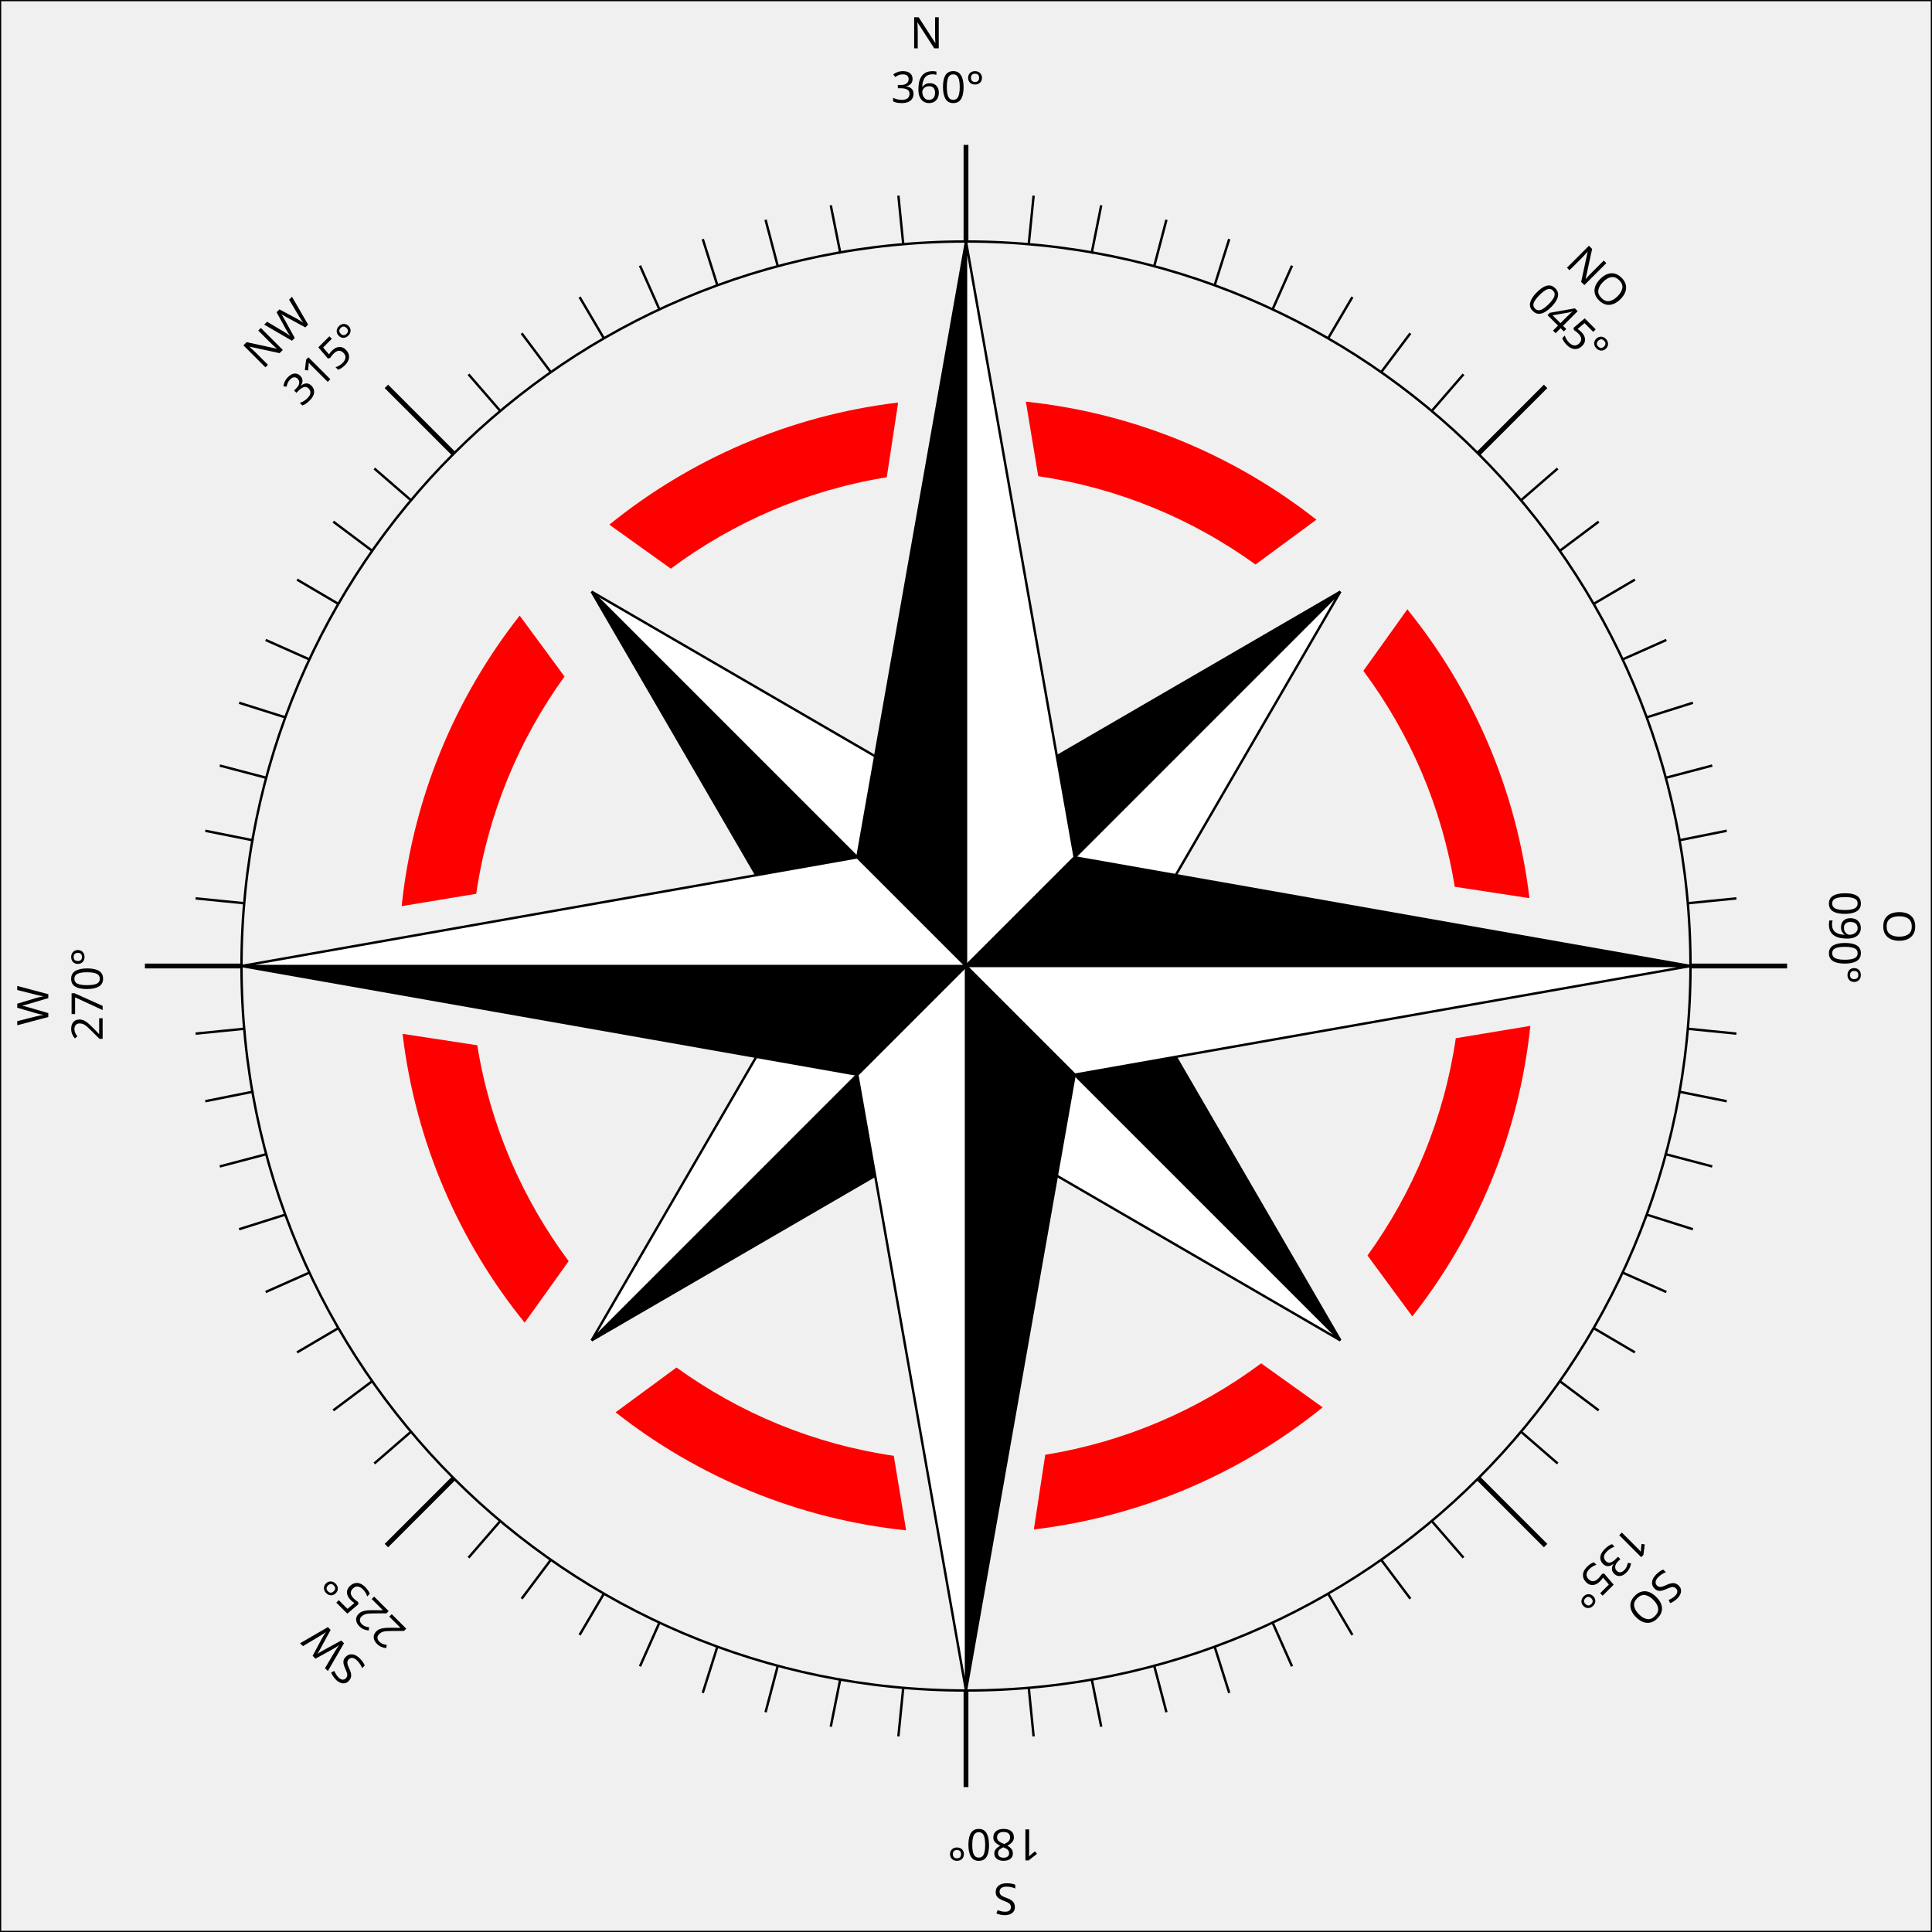
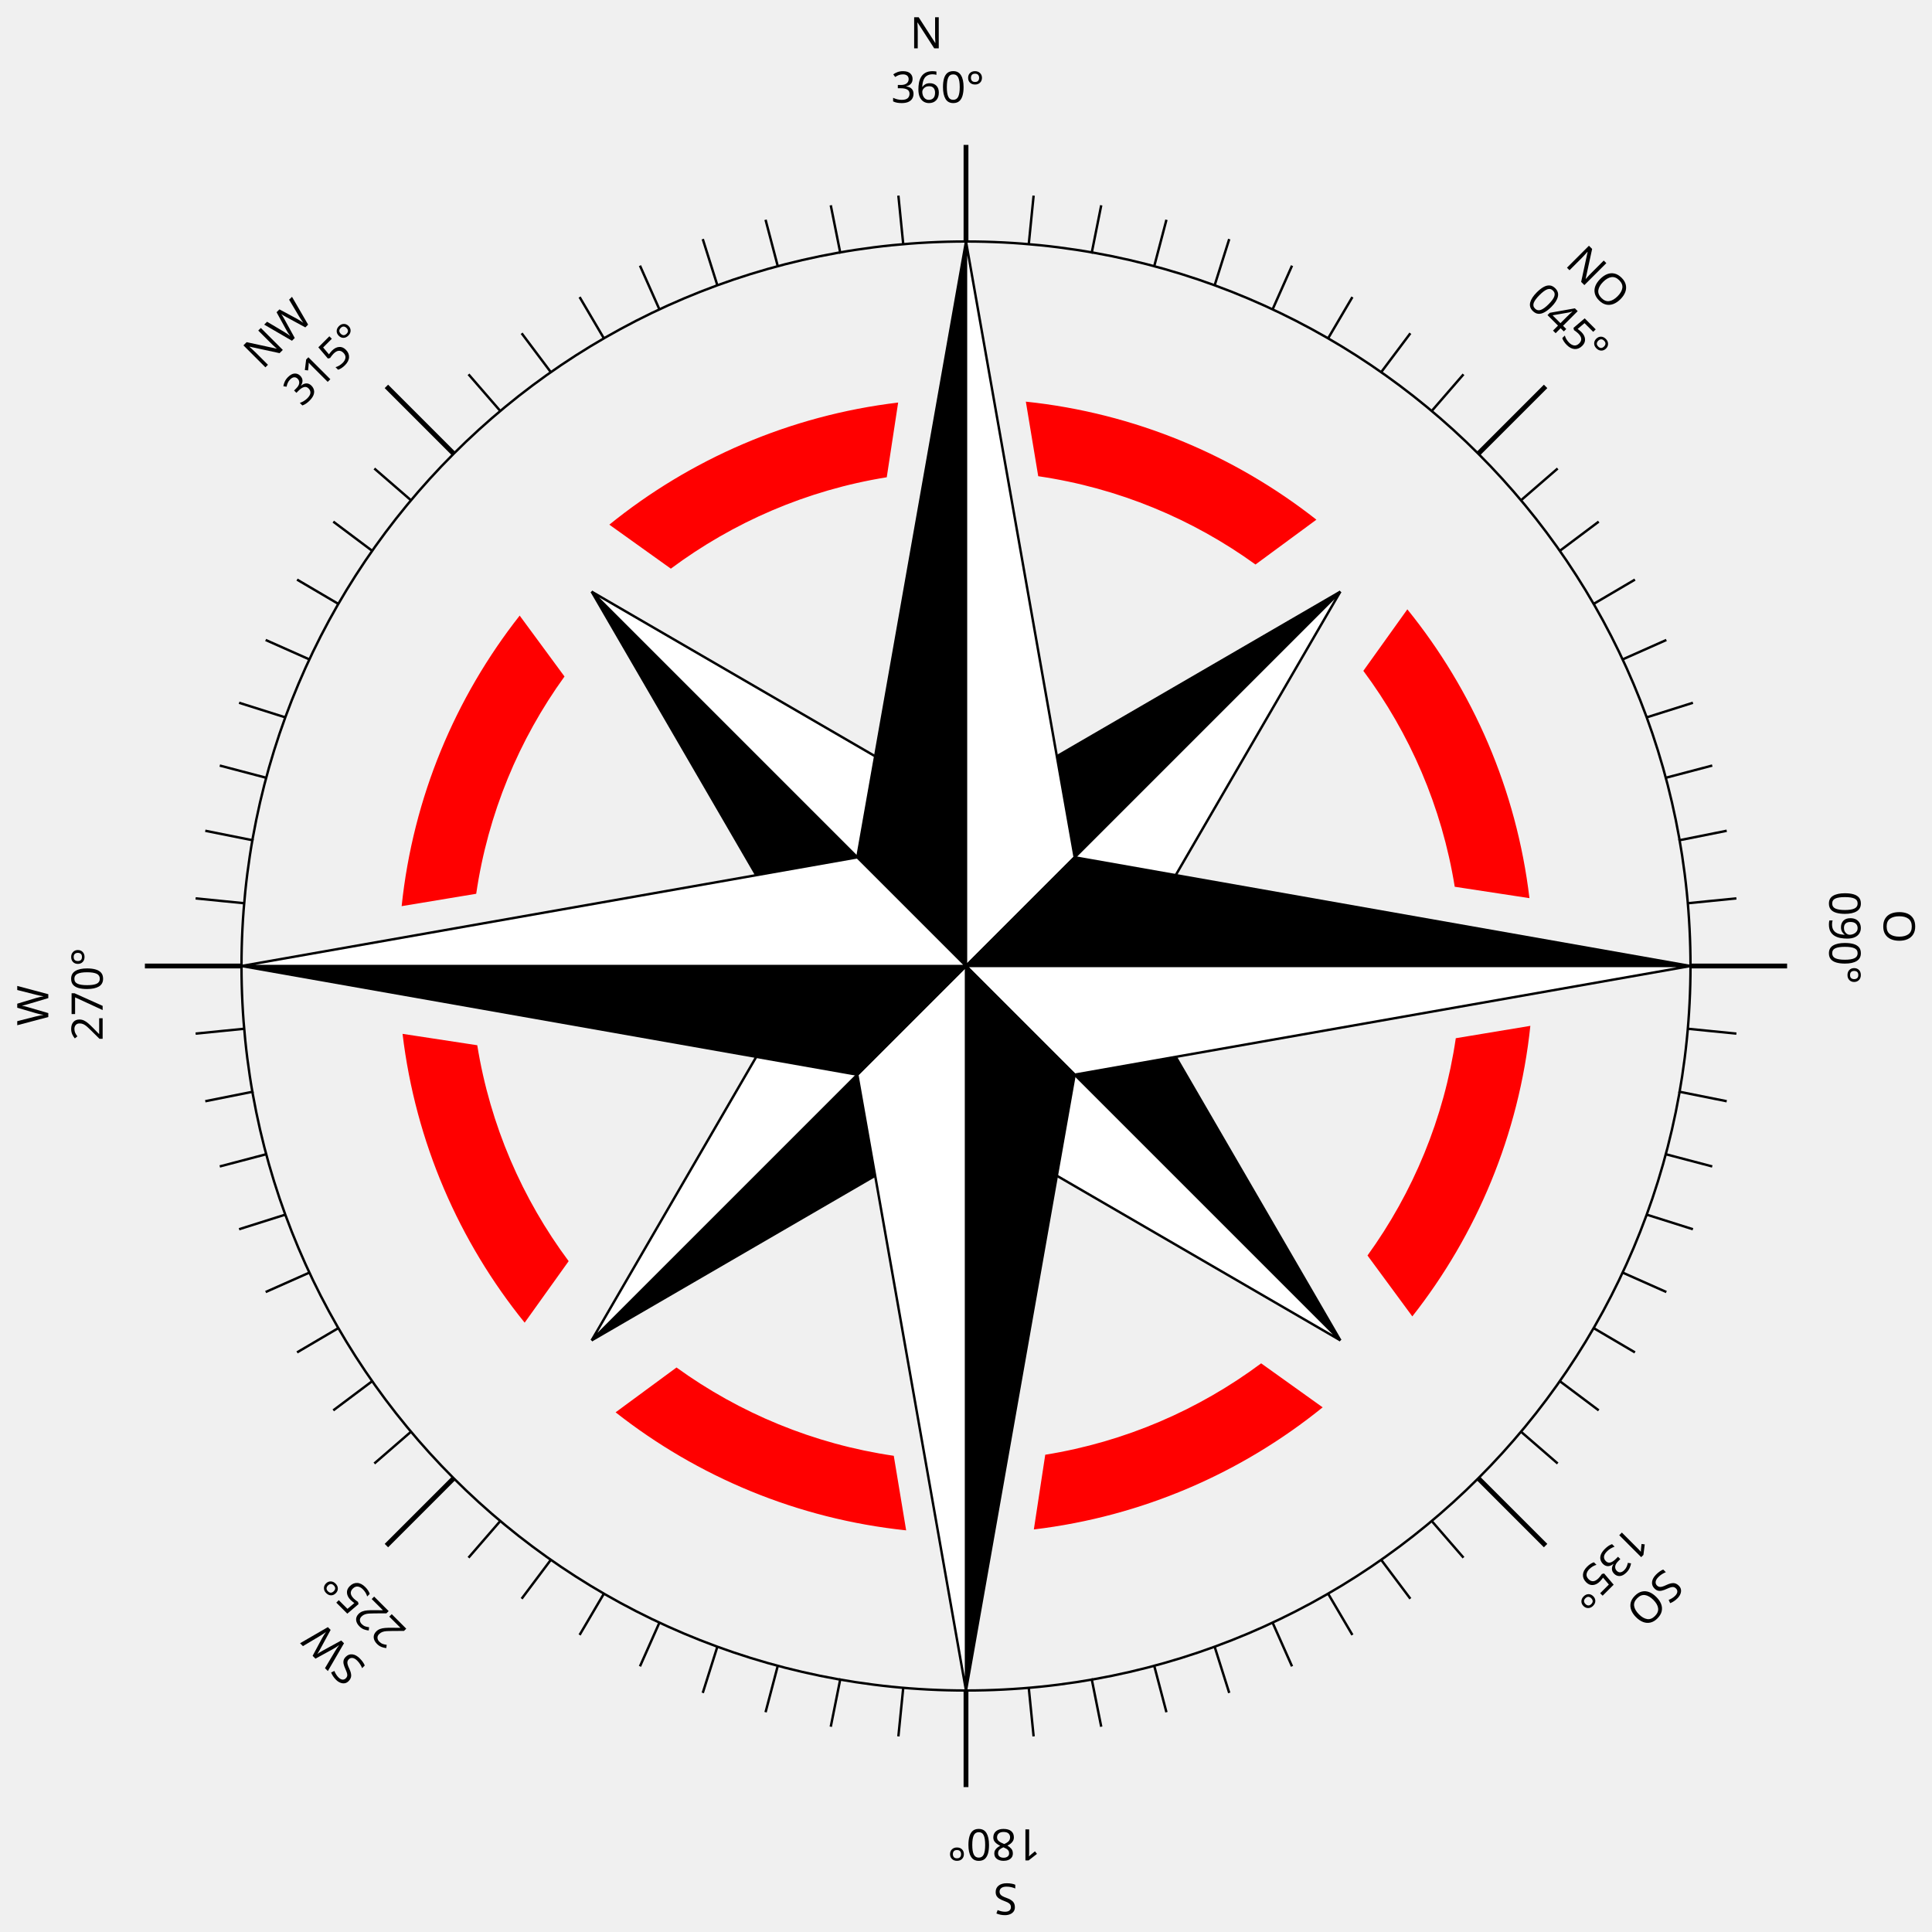
<svg xmlns="http://www.w3.org/2000/svg" version="1.0" width="800" height="800" id="windrose">
  <defs id="defs4" />
-   <g id="kreisebene">
-     <rect width="800" height="800" x="0" y="0" style="fill:none;stroke:#000000" id="rahmen" />
-     <path d="M 700 400 A 300 300 0 1 1  100,400 A 300 300 0 1 1  700 400 z" style="fill:none;stroke:#000000" id="kreis" />
-     <path d="M 612,188 L 640,160" style="fill:none;stroke:#000000;stroke-width:2" id="linie045" />
-     <path d="M 740,400 L 700,400" style="fill:none;stroke:#000000;stroke-width:2" id="linie090" />
-     <path d="M 612,612 L 640,640" style="fill:none;stroke:#000000;stroke-width:2" id="linie135" />
-     <path d="M 400,740 L 400,700" style="fill:none;stroke:#000000;stroke-width:2" id="linie180" />
-     <path d="M 188,612 L 160,640" style="fill:none;stroke:#000000;stroke-width:2" id="linie225" />
-     <path d="M 60,400 L 100,400" style="fill:none;stroke:#000000;stroke-width:2" id="linie270" />
-     <path d="M 188,188 L 160,160" style="fill:none;stroke:#000000;stroke-width:2" id="linie315" />
-     <path d="M 400,60 L 400,100" style="fill:none;stroke:#000000;stroke-width:2" id="linie360" />
-     <path d="M 426,101 L 428,81" style="fill:none;stroke:#000000;stroke-width:1;stroke-opacity:1" id="linie005" />
-     <path d="M 452,105 L 456,85" style="fill:none;stroke:#000000;stroke-width:1;stroke-opacity:1" id="linie010" />
-     <path d="M 478,110 L 483,91" style="fill:none;stroke:#000000;stroke-width:1;stroke-opacity:1" id="linie015" />
-     <path d="M 503,118 L 509,99" style="fill:none;stroke:#000000;stroke-width:1;stroke-opacity:1" id="linie020" />
-     <path d="M 527,128 L 535,110" style="fill:none;stroke:#000000;stroke-width:1;stroke-opacity:1" id="linie025" />
-     <path d="M 550,140 L 560,123" style="fill:none;stroke:#000000;stroke-width:1;stroke-opacity:1" id="linie030" />
-     <path d="M 572,154 L 584,138" style="fill:none;stroke:#000000;stroke-width:1;stroke-opacity:1" id="linie035" />
-     <path d="M 593,170 L 606,155" style="fill:none;stroke:#000000;stroke-width:1;stroke-opacity:1" id="linie040" />
-     <path d="M 630,207 L 645,194" style="fill:none;stroke:#000000;stroke-width:1;stroke-opacity:1" id="linie050" />
-     <path d="M 646,228 L 662,216" style="fill:none;stroke:#000000;stroke-width:1;stroke-opacity:1" id="linie055" />
-     <path d="M 660,250 L 677,240" style="fill:none;stroke:#000000;stroke-width:1;stroke-opacity:1" id="linie060" />
-     <path d="M 672,273 L 690,265" style="fill:none;stroke:#000000;stroke-width:1;stroke-opacity:1" id="linie065" />
-     <path d="M 682,297 L 701,291" style="fill:none;stroke:#000000;stroke-width:1;stroke-opacity:1" id="linie070" />
-     <path d="M 690,322 L 709,317" style="fill:none;stroke:#000000;stroke-width:1;stroke-opacity:1" id="linie075" />
-     <path d="M 695,348 L 715,344" style="fill:none;stroke:#000000;stroke-width:1;stroke-opacity:1" id="linie080" />
-     <path d="M 699,374 L 719,372" style="fill:none;stroke:#000000;stroke-width:1;stroke-opacity:1" id="linie085" />
-     <path d="M 699,426 L 719,428" style="fill:none;stroke:#000000;stroke-width:1;stroke-opacity:1" id="linie095" />
-     <path d="M 695,452 L 715,456" style="fill:none;stroke:#000000;stroke-width:1;stroke-opacity:1" id="linie100" />
-     <path d="M 690,478 L 709,483" style="fill:none;stroke:#000000;stroke-width:1;stroke-opacity:1" id="linie105" />
-     <path d="M 682,503 L 701,509" style="fill:none;stroke:#000000;stroke-width:1;stroke-opacity:1" id="linie110" />
-     <path d="M 672,527 L 690,535" style="fill:none;stroke:#000000;stroke-width:1;stroke-opacity:1" id="linie115" />
-     <path d="M 660,550 L 677,560" style="fill:none;stroke:#000000;stroke-width:1;stroke-opacity:1" id="linie120" />
-     <path d="M 646,572 L 662,584" style="fill:none;stroke:#000000;stroke-width:1;stroke-opacity:1" id="linie125" />
-     <path d="M 630,593 L 645,606" style="fill:none;stroke:#000000;stroke-width:1;stroke-opacity:1" id="linie130" />
-     <path d="M 593,630 L 606,645" style="fill:none;stroke:#000000;stroke-width:1;stroke-opacity:1" id="linie140" />
-     <path d="M 572,646 L 584,662" style="fill:none;stroke:#000000;stroke-width:1;stroke-opacity:1" id="linie145" />
-     <path d="M 550,660 L 560,677" style="fill:none;stroke:#000000;stroke-width:1;stroke-opacity:1" id="linie150" />
-     <path d="M 527,672 L 535,690" style="fill:none;stroke:#000000;stroke-width:1;stroke-opacity:1" id="linie155" />
-     <path d="M 503,682 L 509,701" style="fill:none;stroke:#000000;stroke-width:1;stroke-opacity:1" id="linie160" />
-     <path d="M 478,690 L 483,709" style="fill:none;stroke:#000000;stroke-width:1;stroke-opacity:1" id="linie165" />
-     <path d="M 452,695 L 456,715" style="fill:none;stroke:#000000;stroke-width:1;stroke-opacity:1" id="linie170" />
-     <path d="M 426,699 L 428,719" style="fill:none;stroke:#000000;stroke-width:1;stroke-opacity:1" id="linie175" />
-     <path d="M 374,699 L 372,719" style="fill:none;stroke:#000000;stroke-width:1;stroke-opacity:1" id="linie185" />
-     <path d="M 348,695 L 344,715" style="fill:none;stroke:#000000;stroke-width:1;stroke-opacity:1" id="linie190" />
-     <path d="M 322,690 L 317,709" style="fill:none;stroke:#000000;stroke-width:1;stroke-opacity:1" id="linie195" />
-     <path d="M 297,682 L 291,701" style="fill:none;stroke:#000000;stroke-width:1;stroke-opacity:1" id="linie200" />
-     <path d="M 273,672 L 265,690" style="fill:none;stroke:#000000;stroke-width:1;stroke-opacity:1" id="linie205" />
-     <path d="M 250,660 L 240,677" style="fill:none;stroke:#000000;stroke-width:1;stroke-opacity:1" id="linie210" />
-     <path d="M 228,646 L 216,662" style="fill:none;stroke:#000000;stroke-width:1;stroke-opacity:1" id="linie215" />
-     <path d="M 207,630 L 194,645" style="fill:none;stroke:#000000;stroke-width:1;stroke-opacity:1" id="linie220" />
-     <path d="M 170,593 L 155,606" style="fill:none;stroke:#000000;stroke-width:1;stroke-opacity:1" id="linie230" />
-     <path d="M 154,572 L 138,584" style="fill:none;stroke:#000000;stroke-width:1;stroke-opacity:1" id="linie235" />
-     <path d="M 140,550 L 123,560" style="fill:none;stroke:#000000;stroke-width:1;stroke-opacity:1" id="linie240" />
-     <path d="M 128,527 L 110,535" style="fill:none;stroke:#000000;stroke-width:1;stroke-opacity:1" id="linie245" />
-     <path d="M 118,503 L 99,509" style="fill:none;stroke:#000000;stroke-width:1;stroke-opacity:1" id="linie250" />
-     <path d="M 110,478 L 91,483" style="fill:none;stroke:#000000;stroke-width:1;stroke-opacity:1" id="linie255" />
-     <path d="M 105,452 L 85,456" style="fill:none;stroke:#000000;stroke-width:1;stroke-opacity:1" id="linie260" />
-     <path d="M 101,426 L 81,428" style="fill:none;stroke:#000000;stroke-width:1;stroke-opacity:1" id="linie265" />
-     <path d="M 101,374 L 81,372" style="fill:none;stroke:#000000;stroke-width:1;stroke-opacity:1" id="linie275" />
-     <path d="M 105,348 L 85,344" style="fill:none;stroke:#000000;stroke-width:1;stroke-opacity:1" id="linie280" />
-     <path d="M 110,322 L 91,317" style="fill:none;stroke:#000000;stroke-width:1;stroke-opacity:1" id="linie285" />
-     <path d="M 118,297 L 99,291" style="fill:none;stroke:#000000;stroke-width:1;stroke-opacity:1" id="linie290" />
-     <path d="M 128,273 L 110,265" style="fill:none;stroke:#000000;stroke-width:1;stroke-opacity:1" id="linie295" />
-     <path d="M 140,250 L 123,240" style="fill:none;stroke:#000000;stroke-width:1;stroke-opacity:1" id="linie300" />
-     <path d="M 154,228 L 138,216" style="fill:none;stroke:#000000;stroke-width:1;stroke-opacity:1" id="linie305" />
-     <path d="M 170,207 L 155,194" style="fill:none;stroke:#000000;stroke-width:1;stroke-opacity:1" id="linie310" />
-     <path d="M 207,170 L 194,155" style="fill:none;stroke:#000000;stroke-width:1;stroke-opacity:1" id="linie320" />
-     <path d="M 228,154 L 216,138" style="fill:none;stroke:#000000;stroke-width:1;stroke-opacity:1" id="linie325" />
-     <path d="M 250,140 L 240,123" style="fill:none;stroke:#000000;stroke-width:1;stroke-opacity:1" id="linie330" />
-     <path d="M 273,128 L 265,110" style="fill:none;stroke:#000000;stroke-width:1;stroke-opacity:1" id="linie335" />
-     <path d="M 297,118 L 291,99" style="fill:none;stroke:#000000;stroke-width:1;stroke-opacity:1" id="linie340" />
-     <path d="M 322,110 L 317,91" style="fill:none;stroke:#000000;stroke-width:1;stroke-opacity:1" id="linie345" />
-     <path d="M 348,105 L 344,85" style="fill:none;stroke:#000000;stroke-width:1;stroke-opacity:1" id="linie350" />
-     <path d="M 374,101 L 372,81" style="fill:none;stroke:#000000;stroke-width:1;stroke-opacity:1" id="linie355" />
-   </g>
+   <path id="kreis" style="fill:none;stroke:#000000" d="m 700,400 a 300,300 0 0 1 -600,0 300,300 0 1 1 600,0 z" />
+   <path id="linie045" style="fill:none;stroke:#000000;stroke-width:2" d="m 612,188 28,-28" />
+   <path id="linie090" style="fill:none;stroke:#000000;stroke-width:2" d="m 740,400 -40,0" />
+   <path id="linie135" style="fill:none;stroke:#000000;stroke-width:2" d="m 612,612 28,28" />
+   <path id="linie180" style="fill:none;stroke:#000000;stroke-width:2" d="m 400,740 0,-40" />
+   <path id="linie225" style="fill:none;stroke:#000000;stroke-width:2" d="m 188,612 -28,28" />
+   <path id="linie270" style="fill:none;stroke:#000000;stroke-width:2" d="m 60,400 40,0" />
+   <path id="linie315" style="fill:none;stroke:#000000;stroke-width:2" d="M 188,188 160,160" />
+   <path id="linie360" style="fill:none;stroke:#000000;stroke-width:2" d="m 400,60 0,40" />
+   <path id="linie005" style="fill:none;stroke:#000000;stroke-width:1;stroke-opacity:1" d="m 426,101 2,-20" />
+   <path id="linie010" style="fill:none;stroke:#000000;stroke-width:1;stroke-opacity:1" d="m 452,105 4,-20" />
+   <path id="linie015" style="fill:none;stroke:#000000;stroke-width:1;stroke-opacity:1" d="m 478,110 5,-19" />
+   <path id="linie020" style="fill:none;stroke:#000000;stroke-width:1;stroke-opacity:1" d="m 503,118 6,-19" />
+   <path id="linie025" style="fill:none;stroke:#000000;stroke-width:1;stroke-opacity:1" d="m 527,128 8,-18" />
+   <path id="linie030" style="fill:none;stroke:#000000;stroke-width:1;stroke-opacity:1" d="m 550,140 10,-17" />
+   <path id="linie035" style="fill:none;stroke:#000000;stroke-width:1;stroke-opacity:1" d="m 572,154 12,-16" />
+   <path id="linie040" style="fill:none;stroke:#000000;stroke-width:1;stroke-opacity:1" d="m 593,170 13,-15" />
+   <path id="linie050" style="fill:none;stroke:#000000;stroke-width:1;stroke-opacity:1" d="m 630,207 15,-13" />
+   <path id="linie055" style="fill:none;stroke:#000000;stroke-width:1;stroke-opacity:1" d="m 646,228 16,-12" />
+   <path id="linie060" style="fill:none;stroke:#000000;stroke-width:1;stroke-opacity:1" d="m 660,250 17,-10" />
+   <path id="linie065" style="fill:none;stroke:#000000;stroke-width:1;stroke-opacity:1" d="m 672,273 18,-8" />
+   <path id="linie070" style="fill:none;stroke:#000000;stroke-width:1;stroke-opacity:1" d="m 682,297 19,-6" />
+   <path id="linie075" style="fill:none;stroke:#000000;stroke-width:1;stroke-opacity:1" d="m 690,322 19,-5" />
+   <path id="linie080" style="fill:none;stroke:#000000;stroke-width:1;stroke-opacity:1" d="m 695,348 20,-4" />
+   <path id="linie085" style="fill:none;stroke:#000000;stroke-width:1;stroke-opacity:1" d="m 699,374 20,-2" />
+   <path id="linie095" style="fill:none;stroke:#000000;stroke-width:1;stroke-opacity:1" d="m 699,426 20,2" />
+   <path id="linie100" style="fill:none;stroke:#000000;stroke-width:1;stroke-opacity:1" d="m 695,452 20,4" />
+   <path id="linie105" style="fill:none;stroke:#000000;stroke-width:1;stroke-opacity:1" d="m 690,478 19,5" />
+   <path id="linie110" style="fill:none;stroke:#000000;stroke-width:1;stroke-opacity:1" d="m 682,503 19,6" />
+   <path id="linie115" style="fill:none;stroke:#000000;stroke-width:1;stroke-opacity:1" d="m 672,527 18,8" />
+   <path id="linie120" style="fill:none;stroke:#000000;stroke-width:1;stroke-opacity:1" d="m 660,550 17,10" />
+   <path id="linie125" style="fill:none;stroke:#000000;stroke-width:1;stroke-opacity:1" d="m 646,572 16,12" />
+   <path id="linie130" style="fill:none;stroke:#000000;stroke-width:1;stroke-opacity:1" d="m 630,593 15,13" />
+   <path id="linie140" style="fill:none;stroke:#000000;stroke-width:1;stroke-opacity:1" d="m 593,630 13,15" />
+   <path id="linie145" style="fill:none;stroke:#000000;stroke-width:1;stroke-opacity:1" d="m 572,646 12,16" />
+   <path id="linie150" style="fill:none;stroke:#000000;stroke-width:1;stroke-opacity:1" d="m 550,660 10,17" />
+   <path id="linie155" style="fill:none;stroke:#000000;stroke-width:1;stroke-opacity:1" d="m 527,672 8,18" />
+   <path id="linie160" style="fill:none;stroke:#000000;stroke-width:1;stroke-opacity:1" d="m 503,682 6,19" />
+   <path id="linie165" style="fill:none;stroke:#000000;stroke-width:1;stroke-opacity:1" d="m 478,690 5,19" />
+   <path id="linie170" style="fill:none;stroke:#000000;stroke-width:1;stroke-opacity:1" d="m 452,695 4,20" />
+   <path id="linie175" style="fill:none;stroke:#000000;stroke-width:1;stroke-opacity:1" d="m 426,699 2,20" />
+   <path id="linie185" style="fill:none;stroke:#000000;stroke-width:1;stroke-opacity:1" d="m 374,699 -2,20" />
+   <path id="linie190" style="fill:none;stroke:#000000;stroke-width:1;stroke-opacity:1" d="m 348,695 -4,20" />
+   <path id="linie195" style="fill:none;stroke:#000000;stroke-width:1;stroke-opacity:1" d="m 322,690 -5,19" />
+   <path id="linie200" style="fill:none;stroke:#000000;stroke-width:1;stroke-opacity:1" d="m 297,682 -6,19" />
+   <path id="linie205" style="fill:none;stroke:#000000;stroke-width:1;stroke-opacity:1" d="m 273,672 -8,18" />
+   <path id="linie210" style="fill:none;stroke:#000000;stroke-width:1;stroke-opacity:1" d="m 250,660 -10,17" />
+   <path id="linie215" style="fill:none;stroke:#000000;stroke-width:1;stroke-opacity:1" d="m 228,646 -12,16" />
+   <path id="linie220" style="fill:none;stroke:#000000;stroke-width:1;stroke-opacity:1" d="m 207,630 -13,15" />
+   <path id="linie230" style="fill:none;stroke:#000000;stroke-width:1;stroke-opacity:1" d="m 170,593 -15,13" />
+   <path id="linie235" style="fill:none;stroke:#000000;stroke-width:1;stroke-opacity:1" d="m 154,572 -16,12" />
+   <path id="linie240" style="fill:none;stroke:#000000;stroke-width:1;stroke-opacity:1" d="m 140,550 -17,10" />
+   <path id="linie245" style="fill:none;stroke:#000000;stroke-width:1;stroke-opacity:1" d="m 128,527 -18,8" />
+   <path id="linie250" style="fill:none;stroke:#000000;stroke-width:1;stroke-opacity:1" d="m 118,503 -19,6" />
+   <path id="linie255" style="fill:none;stroke:#000000;stroke-width:1;stroke-opacity:1" d="m 110,478 -19,5" />
+   <path id="linie260" style="fill:none;stroke:#000000;stroke-width:1;stroke-opacity:1" d="m 105,452 -20,4" />
+   <path id="linie265" style="fill:none;stroke:#000000;stroke-width:1;stroke-opacity:1" d="m 101,426 -20,2" />
+   <path id="linie275" style="fill:none;stroke:#000000;stroke-width:1;stroke-opacity:1" d="M 101,374 81,372" />
+   <path id="linie280" style="fill:none;stroke:#000000;stroke-width:1;stroke-opacity:1" d="M 105,348 85,344" />
+   <path id="linie285" style="fill:none;stroke:#000000;stroke-width:1;stroke-opacity:1" d="M 110,322 91,317" />
+   <path id="linie290" style="fill:none;stroke:#000000;stroke-width:1;stroke-opacity:1" d="M 118,297 99,291" />
+   <path id="linie295" style="fill:none;stroke:#000000;stroke-width:1;stroke-opacity:1" d="m 128,273 -18,-8" />
+   <path id="linie300" style="fill:none;stroke:#000000;stroke-width:1;stroke-opacity:1" d="M 140,250 123,240" />
+   <path id="linie305" style="fill:none;stroke:#000000;stroke-width:1;stroke-opacity:1" d="M 154,228 138,216" />
+   <path id="linie310" style="fill:none;stroke:#000000;stroke-width:1;stroke-opacity:1" d="M 170,207 155,194" />
+   <path id="linie320" style="fill:none;stroke:#000000;stroke-width:1;stroke-opacity:1" d="M 207,170 194,155" />
+   <path id="linie325" style="fill:none;stroke:#000000;stroke-width:1;stroke-opacity:1" d="M 228,154 216,138" />
+   <path id="linie330" style="fill:none;stroke:#000000;stroke-width:1;stroke-opacity:1" d="M 250,140 240,123" />
+   <path id="linie335" style="fill:none;stroke:#000000;stroke-width:1;stroke-opacity:1" d="m 273,128 -8,-18" />
+   <path id="linie340" style="fill:none;stroke:#000000;stroke-width:1;stroke-opacity:1" d="M 297,118 291,99" />
+   <path id="linie345" style="fill:none;stroke:#000000;stroke-width:1;stroke-opacity:1" d="M 322,110 317,91" />
+   <path id="linie350" style="fill:none;stroke:#000000;stroke-width:1;stroke-opacity:1" d="M 348,105 344,85" />
+   <path id="linie355" style="fill:none;stroke:#000000;stroke-width:1;stroke-opacity:1" d="M 374,101 372,81" />
  <g id="g2294">
    <path d="M 400,400 L 400,335 L 555,245 L 400,400 z " style="fill:#000000;stroke:#000000;stroke-width:1" id="pfeil-rechtsoben-oben" />
    <path d="M 400,400 L 465,400 L 555,245 L 400,400 z " style="fill:#ffffff;fill-rule:evenodd;stroke:#000000;stroke-width:1px;stroke-linecap:butt;stroke-linejoin:miter;stroke-opacity:1" id="pfeil-rechtsoben-rechts" />
    <path d="M 400,400 L 465,400 L 555,555 L 400,400 z " style="fill:#000000;stroke:#000000;stroke-width:1" id="pfeil-rechtsunten-rechts" />
    <path d="M 400,400 L 400,465 L 555,555 L 400,400 z " style="fill:#ffffff;stroke:#000000;stroke-width:1" id="pfeil-rechtsunten-unten" />
    <path d="M 400,400 L 400,465 L 245,555 L 400,400 z " style="fill:#000000;stroke:#000000;stroke-width:1" id="pfeil-linksunten-unten" />
    <path d="M 400,400 L 335,400 L 245,555 L 400,400 z " style="fill:#ffffff;stroke:#000000;stroke-width:1" id="pfeil-linksunten-links" />
    <path d="M 400,400 L 335,400 L 245,245 L 400,400 z " style="fill:#000000;stroke:#000000;stroke-width:1" id="pfeil-linksoben-links" />
    <path d="M 400,400 L 400,335 L 245,245 L 400,400 z " style="fill:#ffffff;stroke:#000000;stroke-width:1" id="pfeil-linksoben-oben" />
    <path d="M 400,100 L 355,355 L 400,400 L 400,100 z " style="fill:#000000;stroke:#000000;stroke-width:1" id="pfeil-oben-links" />
    <path d="M 400,100 L 445,355 L 400,400 L 400,100 z " style="fill:#ffffff;stroke:#000000;stroke-width:1" id="pfeil-oben-rechts" />
    <path d="M 700,400 L 445,355 L 400,400 L 700,400 z " style="fill:#000000;stroke:#000000;stroke-width:1" id="pfeil-rechts-oben" />
    <path d="M 700,400 L 445,445 L 400,400 L 700,400 z " style="fill:#ffffff;stroke:#000000;stroke-width:1" id="pfeil-rechts-unten" />
    <path d="M 400,700 L 445,445 L 400,400 L 400,700 z " style="fill:#000000;stroke:#000000;stroke-width:1" id="pfeil-unten-rechts" />
    <path d="M 400,700 L 355,445 L 400,400 L 400,700 z " style="fill:#ffffff;stroke:#000000;stroke-width:1" id="pfeil-unten-links" />
    <path d="M 100,400 L 355,445 L 400,400 L 100,400 z " style="fill:#000000;stroke:#000000;stroke-width:1" id="pfeil-links-unten" />
    <path d="M 100,400 L 355,355 L 400,400 L 100,400 z " style="fill:#ffffff;stroke:#000000;stroke-width:1" id="pfeil-links-oben" />
  </g>
  <g id="rotekreisebene">
    <path d="M 424.781,166.312 L 429.906,197.188 C 463.156,202.053 493.808,214.916 519.875,233.75 L 545.094,215.188 C 511.24,188.568 469.909,171.047 424.781,166.312 z M 371.906,166.688 C 326.923,172.056 285.814,190.139 252.312,217.25 L 277.781,235.469 C 303.596,216.256 334.056,202.961 367.188,197.625 L 371.906,166.688 z M 582.75,252.312 L 564.531,277.781 C 583.744,303.596 597.039,334.056 602.375,367.188 L 633.312,371.906 C 627.944,326.923 609.861,285.814 582.75,252.312 z M 215.188,254.906 C 188.568,288.76 171.047,330.091 166.312,375.219 L 197.188,370.094 C 202.053,336.844 214.916,306.192 233.75,280.125 L 215.188,254.906 z M 633.688,424.781 L 602.812,429.906 C 597.947,463.156 585.084,493.808 566.25,519.875 L 584.812,545.094 C 611.432,511.24 628.953,469.909 633.688,424.781 z M 166.688,428.094 C 172.056,473.077 190.139,514.186 217.25,547.688 L 235.469,522.219 C 216.256,496.404 202.961,465.944 197.625,432.812 L 166.688,428.094 z M 522.219,564.531 C 496.404,583.744 465.944,597.039 432.812,602.375 L 428.094,633.312 C 473.077,627.944 514.186,609.861 547.688,582.75 L 522.219,564.531 z M 280.125,566.25 L 254.906,584.812 C 288.76,611.432 330.091,628.953 375.219,633.688 L 370.094,602.812 C 336.844,597.947 306.192,585.084 280.125,566.25 z " style="fill:#ff0000;fill-opacity:1;stroke:none;stroke-opacity:1" id="kreisinnen" />
  </g>
  <g id="beschriftungsebene">
    <text x="0" y="0" transform="translate(400, 20)" style="font-size:18px;text-align:center;text-anchor:middle;fill:#000000;stroke:none;font-family:Sans" id="Text-Nord" xml:space="preserve">
      <tspan x="0" y="0" id="tspan2318">N</tspan>
      <tspan x="0" y="22.5" id="tspan2320">360°</tspan>
    </text>
    <text x="0" y="0" transform="matrix(0.707107, 0.707107, -0.707107, 0.707107, 669, 131)" style="font-size:18px;text-align:center;text-anchor:middle;fill:#000000;stroke:none;font-family:Sans" id="Text-Nordost" xml:space="preserve">
      <tspan x="0" y="0" id="tspan2327">NO</tspan>
      <tspan x="0" y="22.5" id="tspan2329">045°</tspan>
    </text>
    <text x="0" y="0" transform="matrix(0, 1, -1, 0, 780, 400)" style="font-size:18px;text-align:center;text-anchor:middle;fill:#000000;stroke:none;font-family:Sans" id="Text-Ost" xml:space="preserve">
      <tspan x="0" y="0" id="tspan3204">O</tspan>
      <tspan x="0" y="22.5" id="tspan3206">090°</tspan>
    </text>
    <text x="0" y="0" transform="matrix(-0.707107, 0.707107, -0.707107, -0.707107, 669, 669)" style="font-size:18px;text-align:center;text-anchor:middle;fill:#000000;stroke:none;font-family:Sans" id="Text-Südost" xml:space="preserve">
      <tspan x="0" y="0" id="tspan3218">SO</tspan>
      <tspan x="0" y="22.5" id="tspan3220">135°</tspan>
    </text>
    <text x="0" y="0" transform="matrix(-1, 0, 0, -1, 400, 780)" style="font-size:18px;text-align:center;text-anchor:middle;fill:#000000;stroke:none;font-family:Sans" id="Text-Süd" xml:space="preserve">
      <tspan x="0" y="0" id="tspan3212">S</tspan>
      <tspan x="0" y="22.5" id="tspan3214">180°</tspan>
    </text>
    <text x="0" y="0" transform="matrix(-0.707107, -0.707107, 0.707107, -0.707107, 131, 669)" style="font-size:18px;text-align:center;text-anchor:middle;fill:#000000;stroke:none;font-family:Sans" id="Text-Südwest" xml:space="preserve">
      <tspan x="0" y="0" id="tspan3224">SW</tspan>
      <tspan x="0" y="22.5" id="tspan3226">225°</tspan>
    </text>
    <text x="0" y="0" transform="matrix(0, -1, 1, 0, 20, 400)" style="font-size:18px;text-align:center;text-anchor:middle;fill:#000000;stroke:none;font-family:Sans" id="Test-West" xml:space="preserve">
      <tspan x="0" y="0" id="tspan3230">W</tspan>
      <tspan x="0" y="22.5" id="tspan3232">270°</tspan>
    </text>
    <text x="0" y="0" transform="matrix(0.707107, -0.707107, 0.707107, 0.707107, 131, 131)" style="font-size:18px;text-align:center;text-anchor:middle;fill:#000000;stroke:none;font-family:Sans" id="Text-Nordwest" xml:space="preserve">
      <tspan x="0" y="0" id="tspan3236">NW</tspan>
      <tspan x="0" y="22.5" id="tspan3238">315°</tspan>
    </text>
  </g>
</svg>
